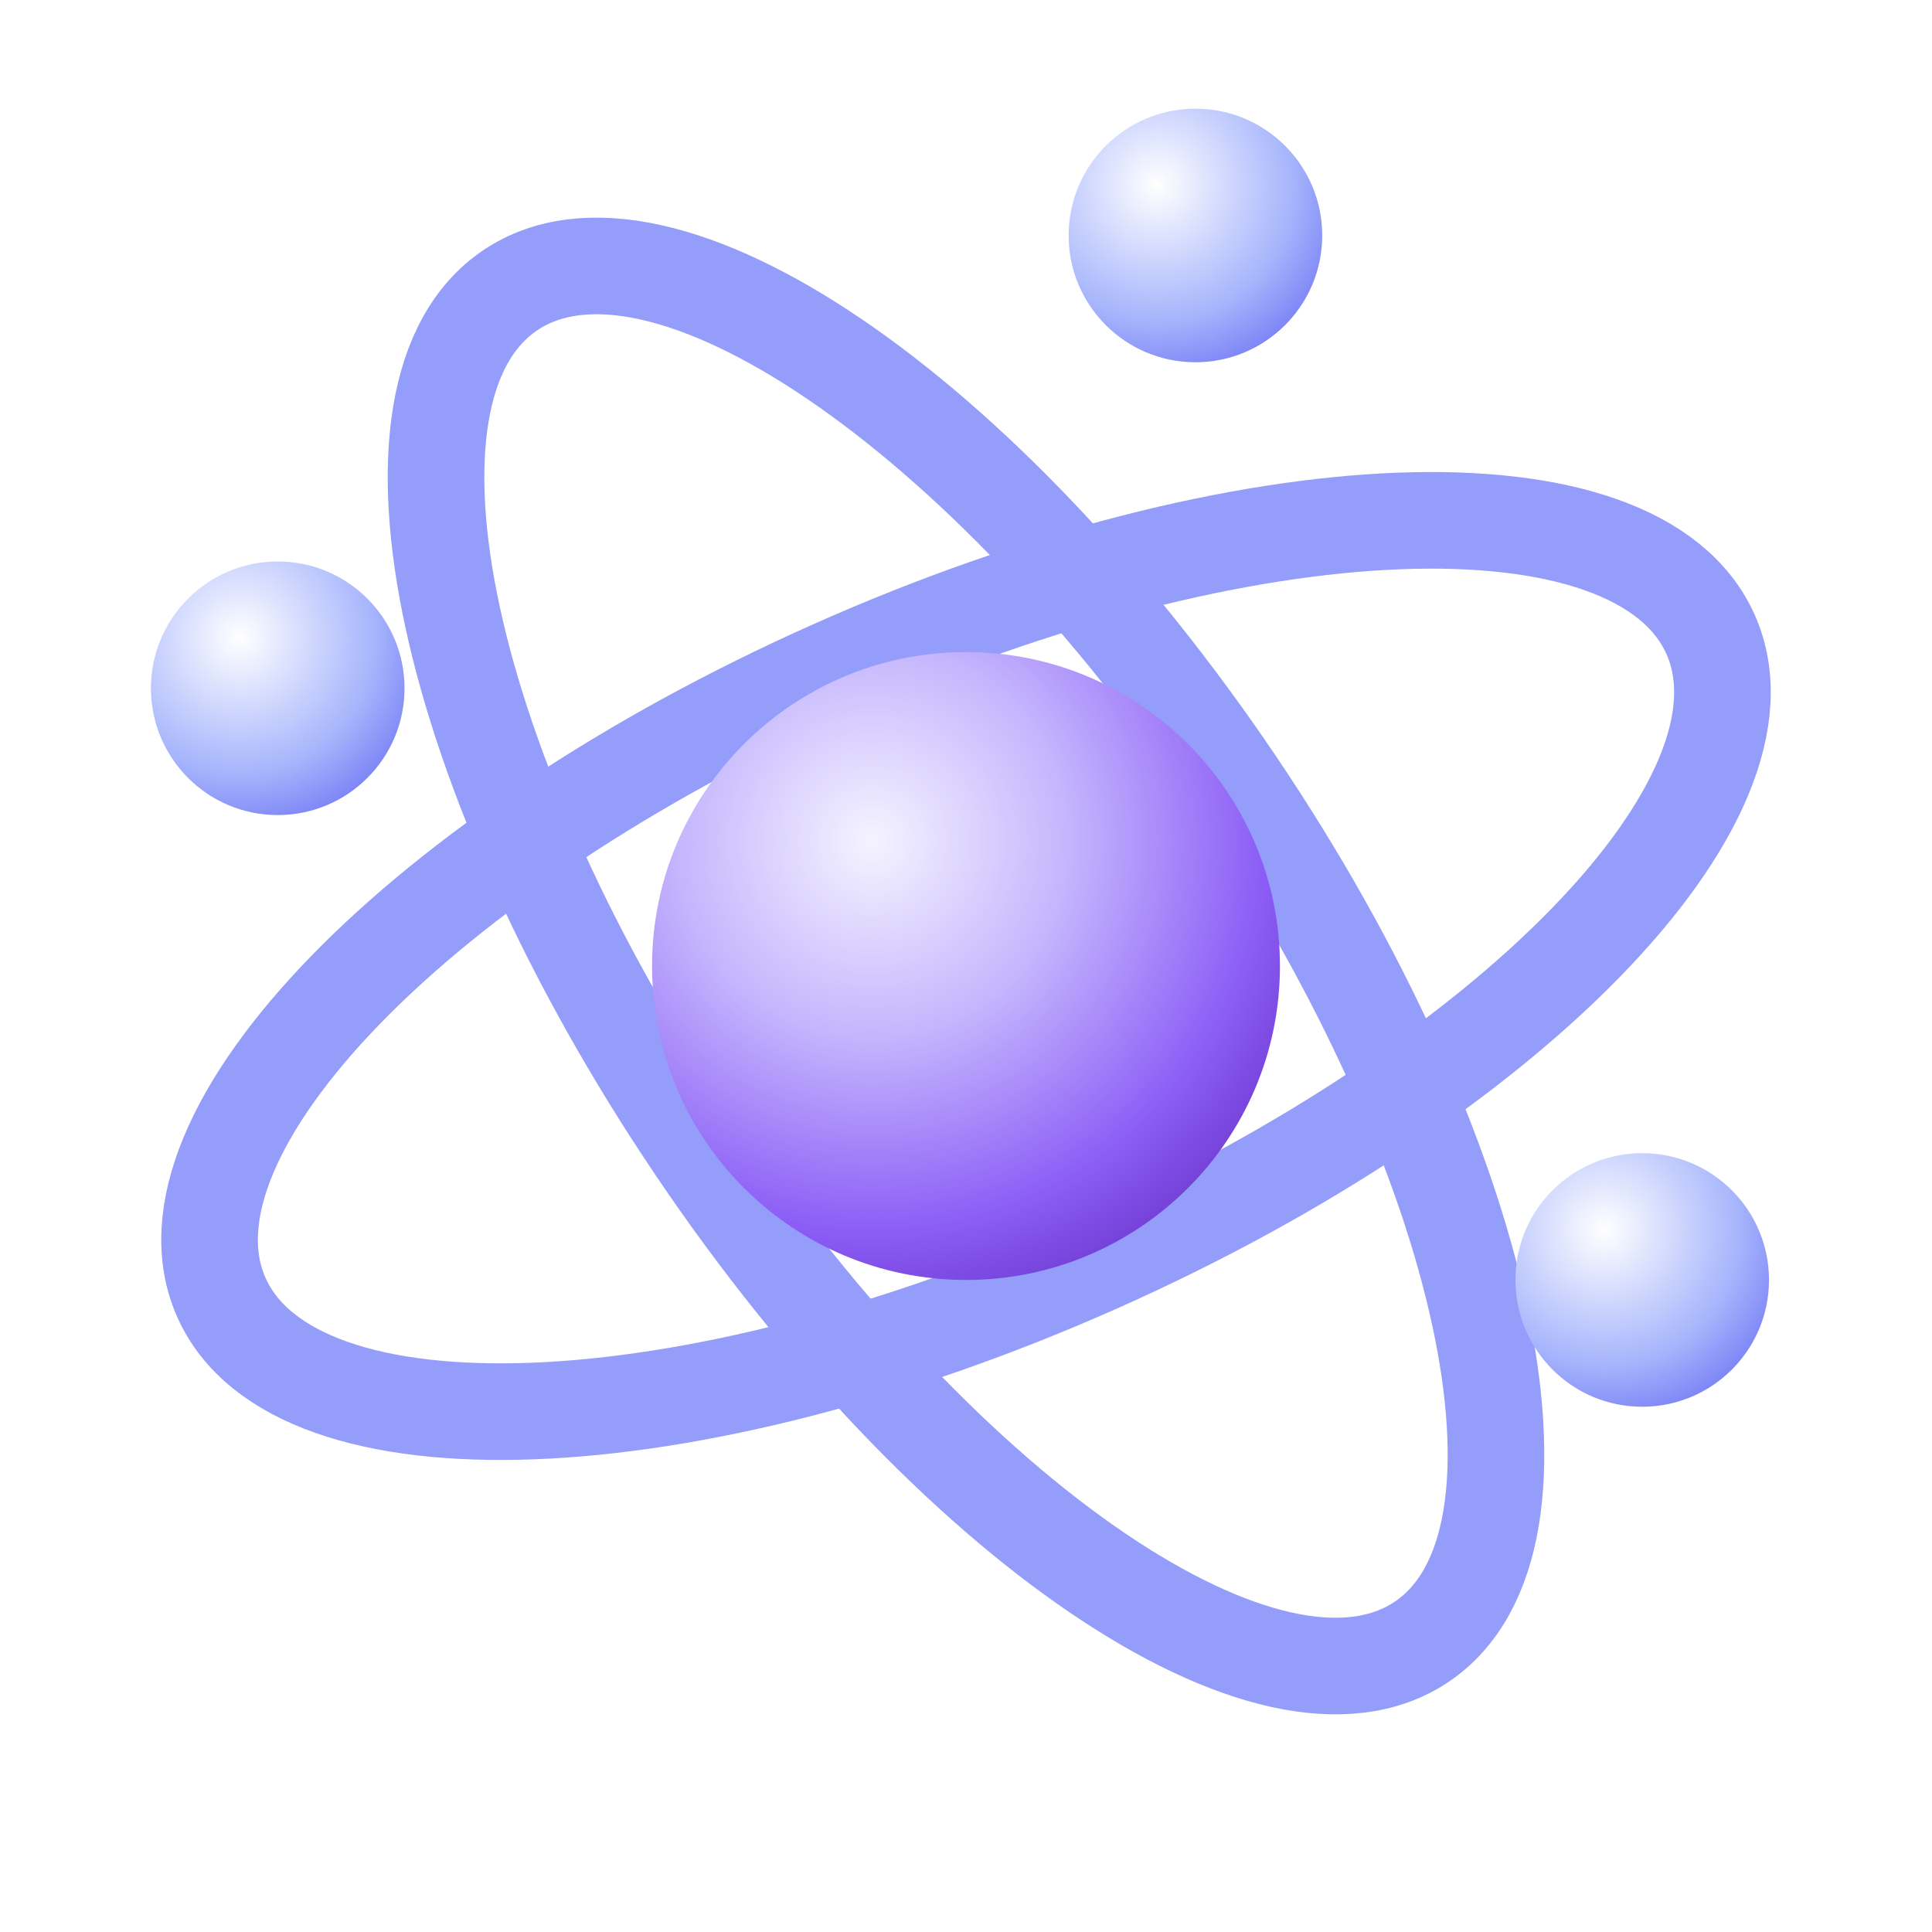
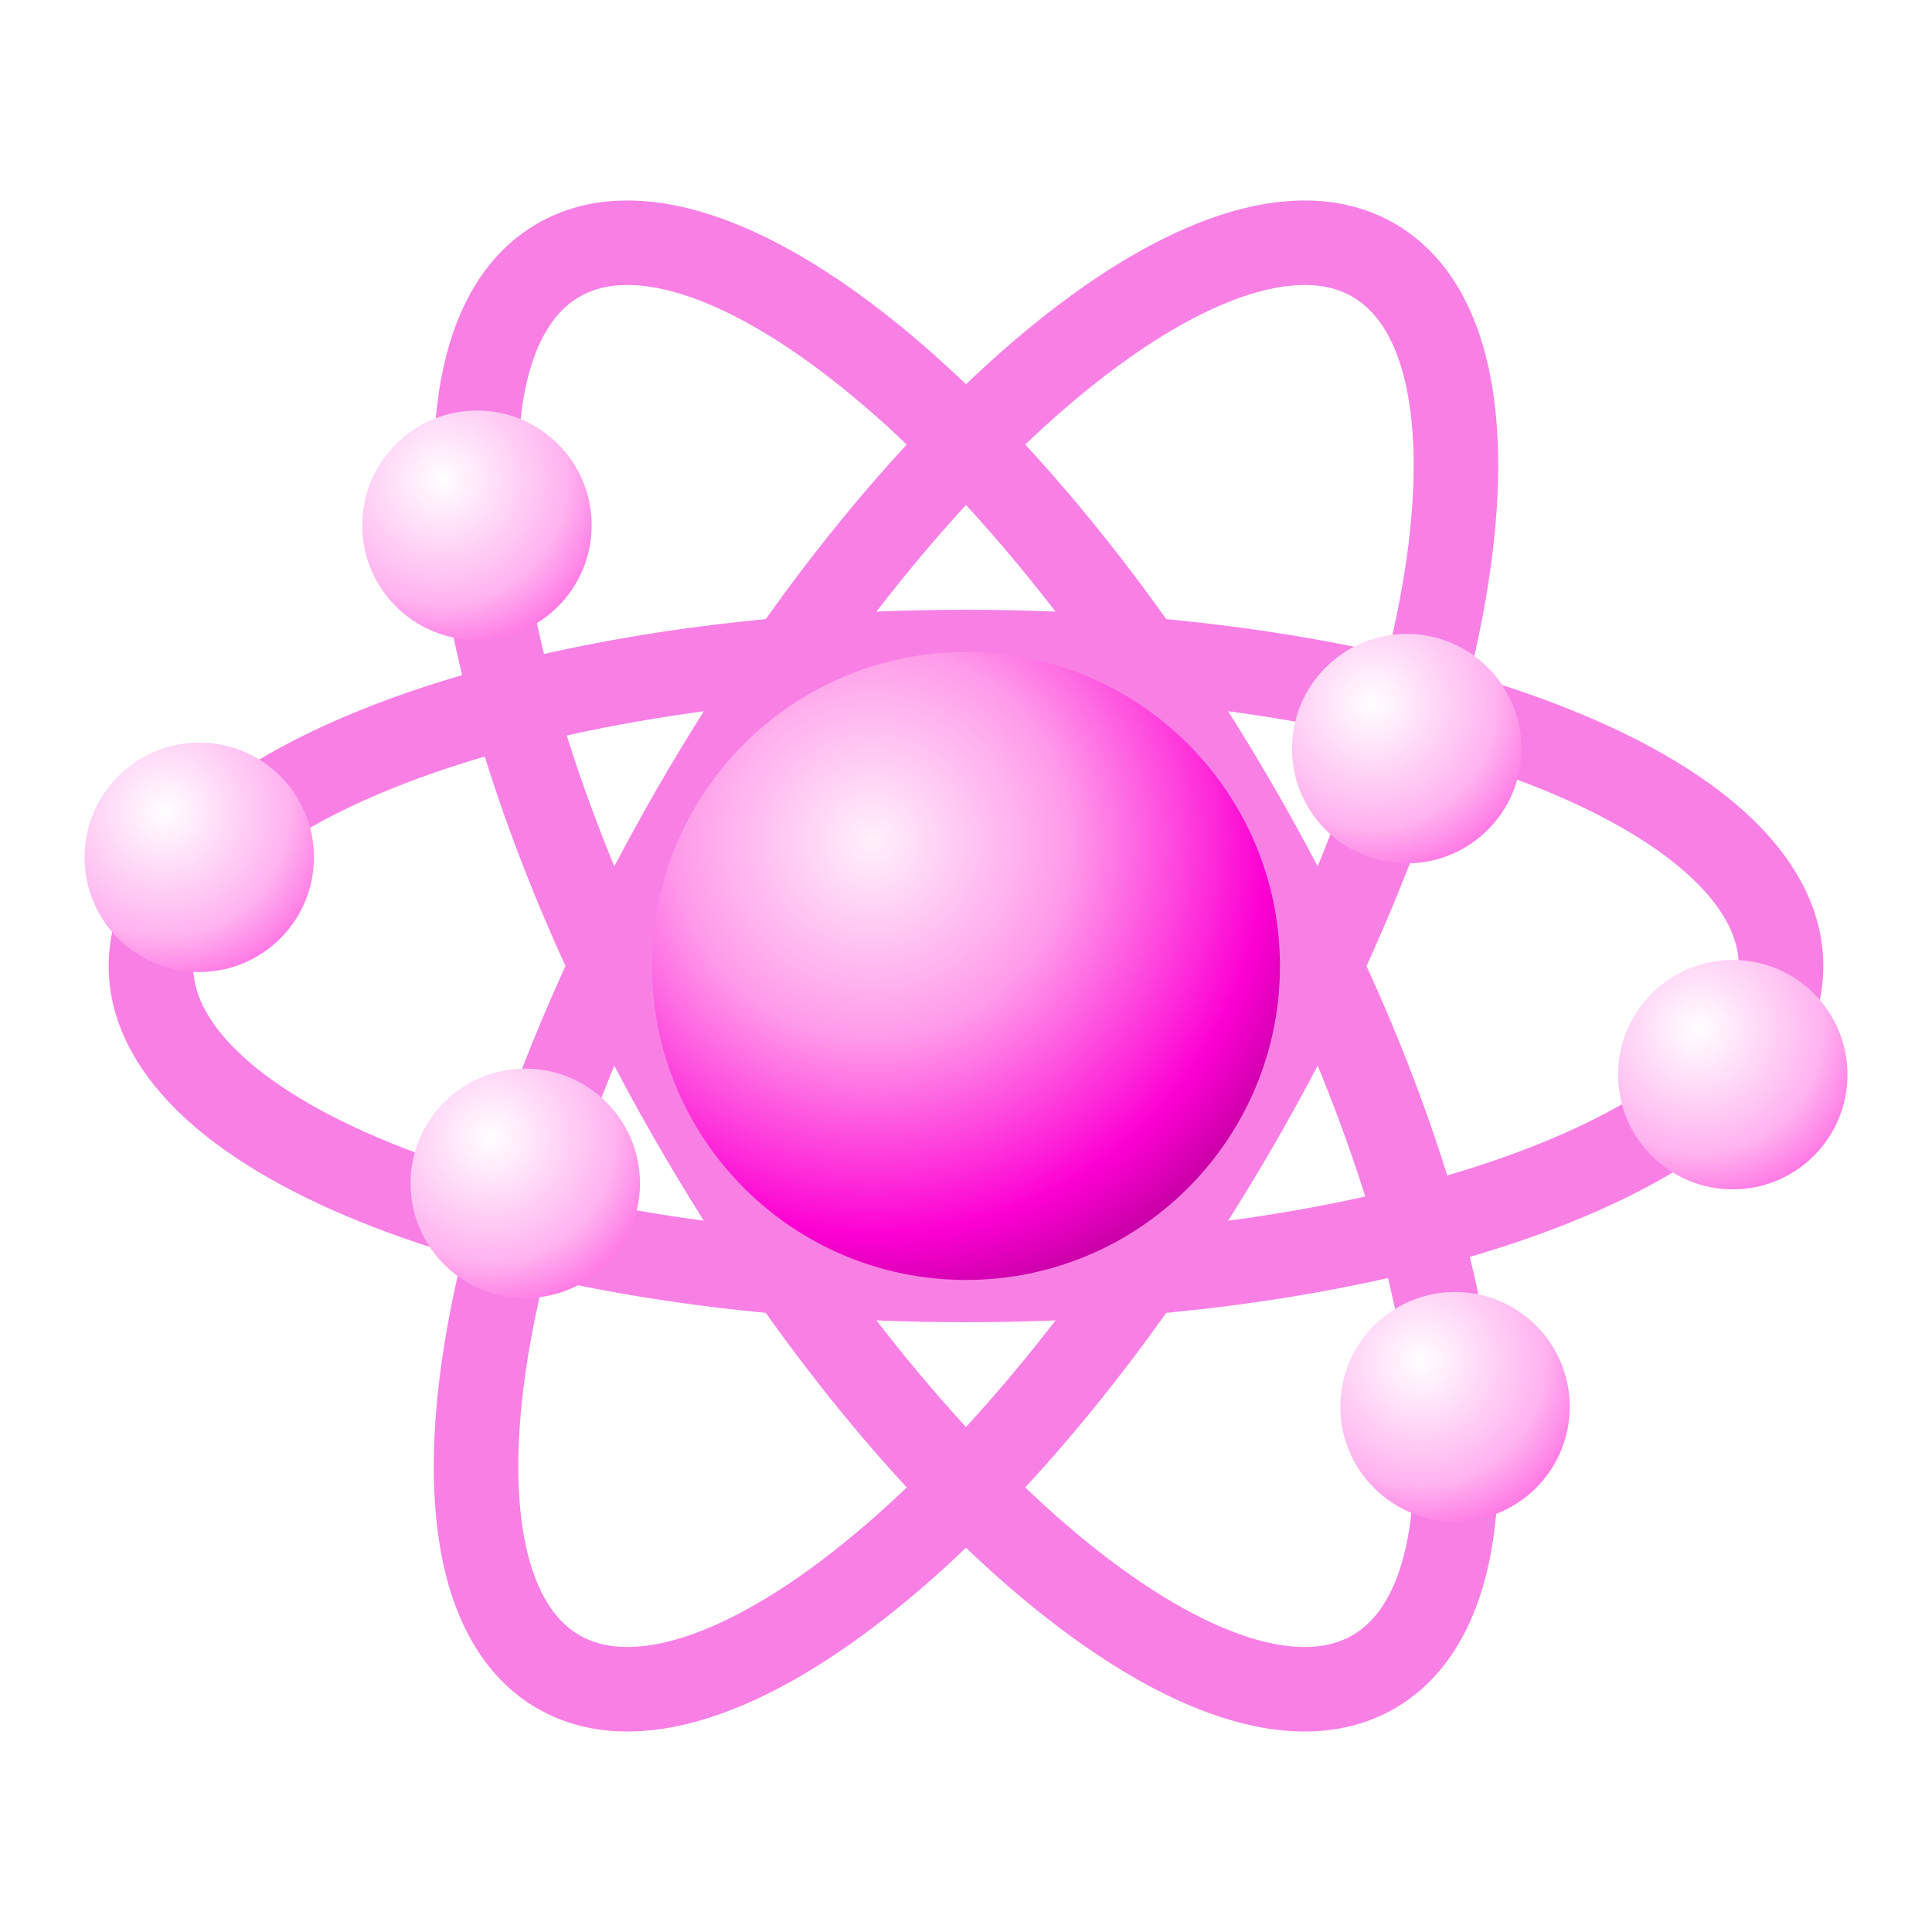
<svg xmlns="http://www.w3.org/2000/svg" viewBox="0 0 32 32">
  <defs>
    <radialGradient id="n" cx="0.35" cy="0.3" r="0.9">
-       <stop offset="0" stop-color="#f5f3ff" />
-       <stop offset="0.35" stop-color="#c4b5fd" />
-       <stop offset="0.7" stop-color="#8b5cf6" />
-       <stop offset="1" stop-color="#5b21b6" />
+       <stop offset="0" stop-color="#fff0fb" />
+       <stop offset="0.35" stop-color="#ff9ae9" />
+       <stop offset="0.7" stop-color="#fd00d3" />
+       <stop offset="1" stop-color="#86006f" />
    </radialGradient>
    <radialGradient id="e" cx="0.35" cy="0.3" r="0.9">
      <stop offset="0" stop-color="#ffffff" />
-       <stop offset="0.6" stop-color="#a5b4fc" />
-       <stop offset="1" stop-color="#6366f1" />
+       <stop offset="0.6" stop-color="#ffb3ef" />
+       <stop offset="1" stop-color="#ff4fdd" />
    </radialGradient>
  </defs>
-   <g fill="none" stroke="#818cf8" stroke-width="1.6" opacity="0.85">
-     <ellipse cx="16" cy="16" rx="13.5" ry="5.4" transform="rotate(-24 16 16)" />
-     <ellipse cx="16" cy="16" rx="13.5" ry="5.4" transform="rotate(56 16 16)" />
+   <g fill="none" stroke="#f76ae0" stroke-width="1.4" opacity="0.85">
+     <ellipse cx="16" cy="16" rx="13.5" ry="5.2" />
+     <ellipse cx="16" cy="16" rx="13.5" ry="5.2" transform="rotate(60 16 16)" />
+     <ellipse cx="16" cy="16" rx="13.5" ry="5.2" transform="rotate(120 16 16)" />
  </g>
  <circle cx="16" cy="16" r="5.2" fill="url(#n)" />
-   <circle cx="4.6" cy="11.4" r="2.1" fill="url(#e)" />
-   <circle cx="27.2" cy="21.2" r="2.1" fill="url(#e)" />
-   <circle cx="19.8" cy="3.9" r="2.1" fill="url(#e)" />
+   <circle cx="3.3" cy="14.2" r="1.9" fill="url(#e)" />
+   <circle cx="28.7" cy="17.8" r="1.9" fill="url(#e)" />
+   <circle cx="24.1" cy="23.3" r="1.9" fill="url(#e)" />
+   <circle cx="7.9" cy="8.7" r="1.9" fill="url(#e)" />
+   <circle cx="8.7" cy="19.6" r="1.9" fill="url(#e)" />
+   <circle cx="23.3" cy="12.4" r="1.9" fill="url(#e)" />
</svg>
